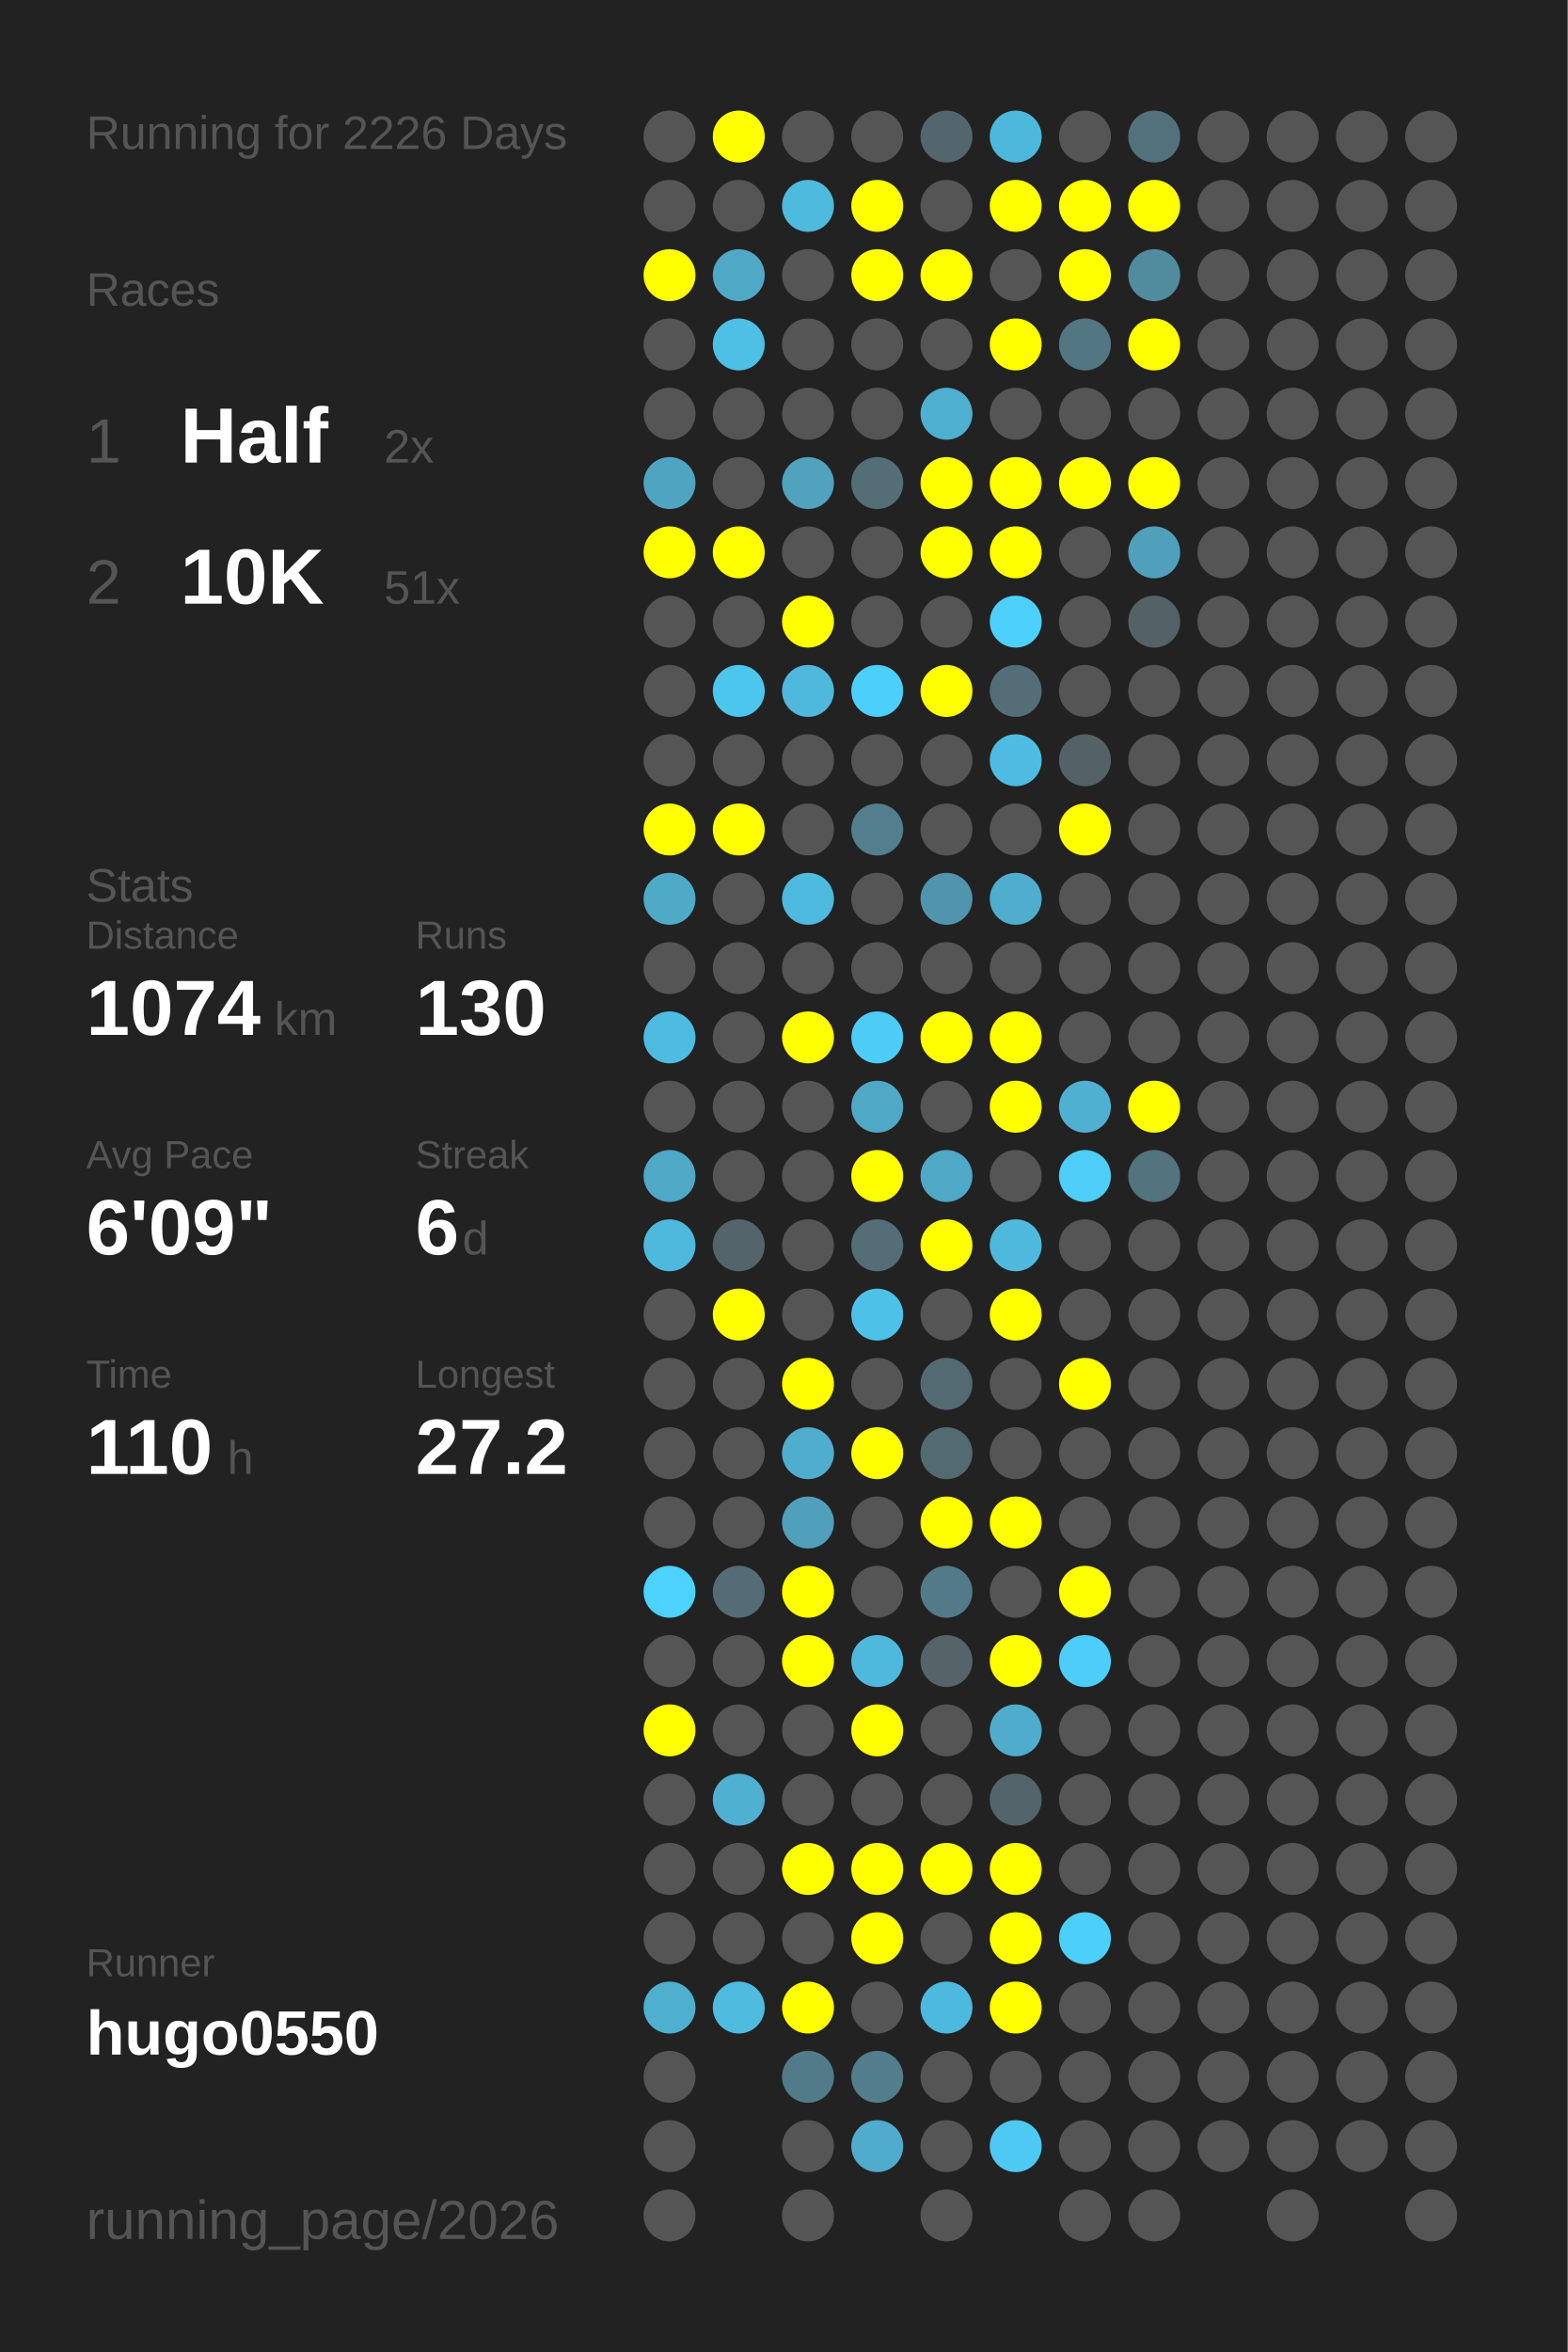
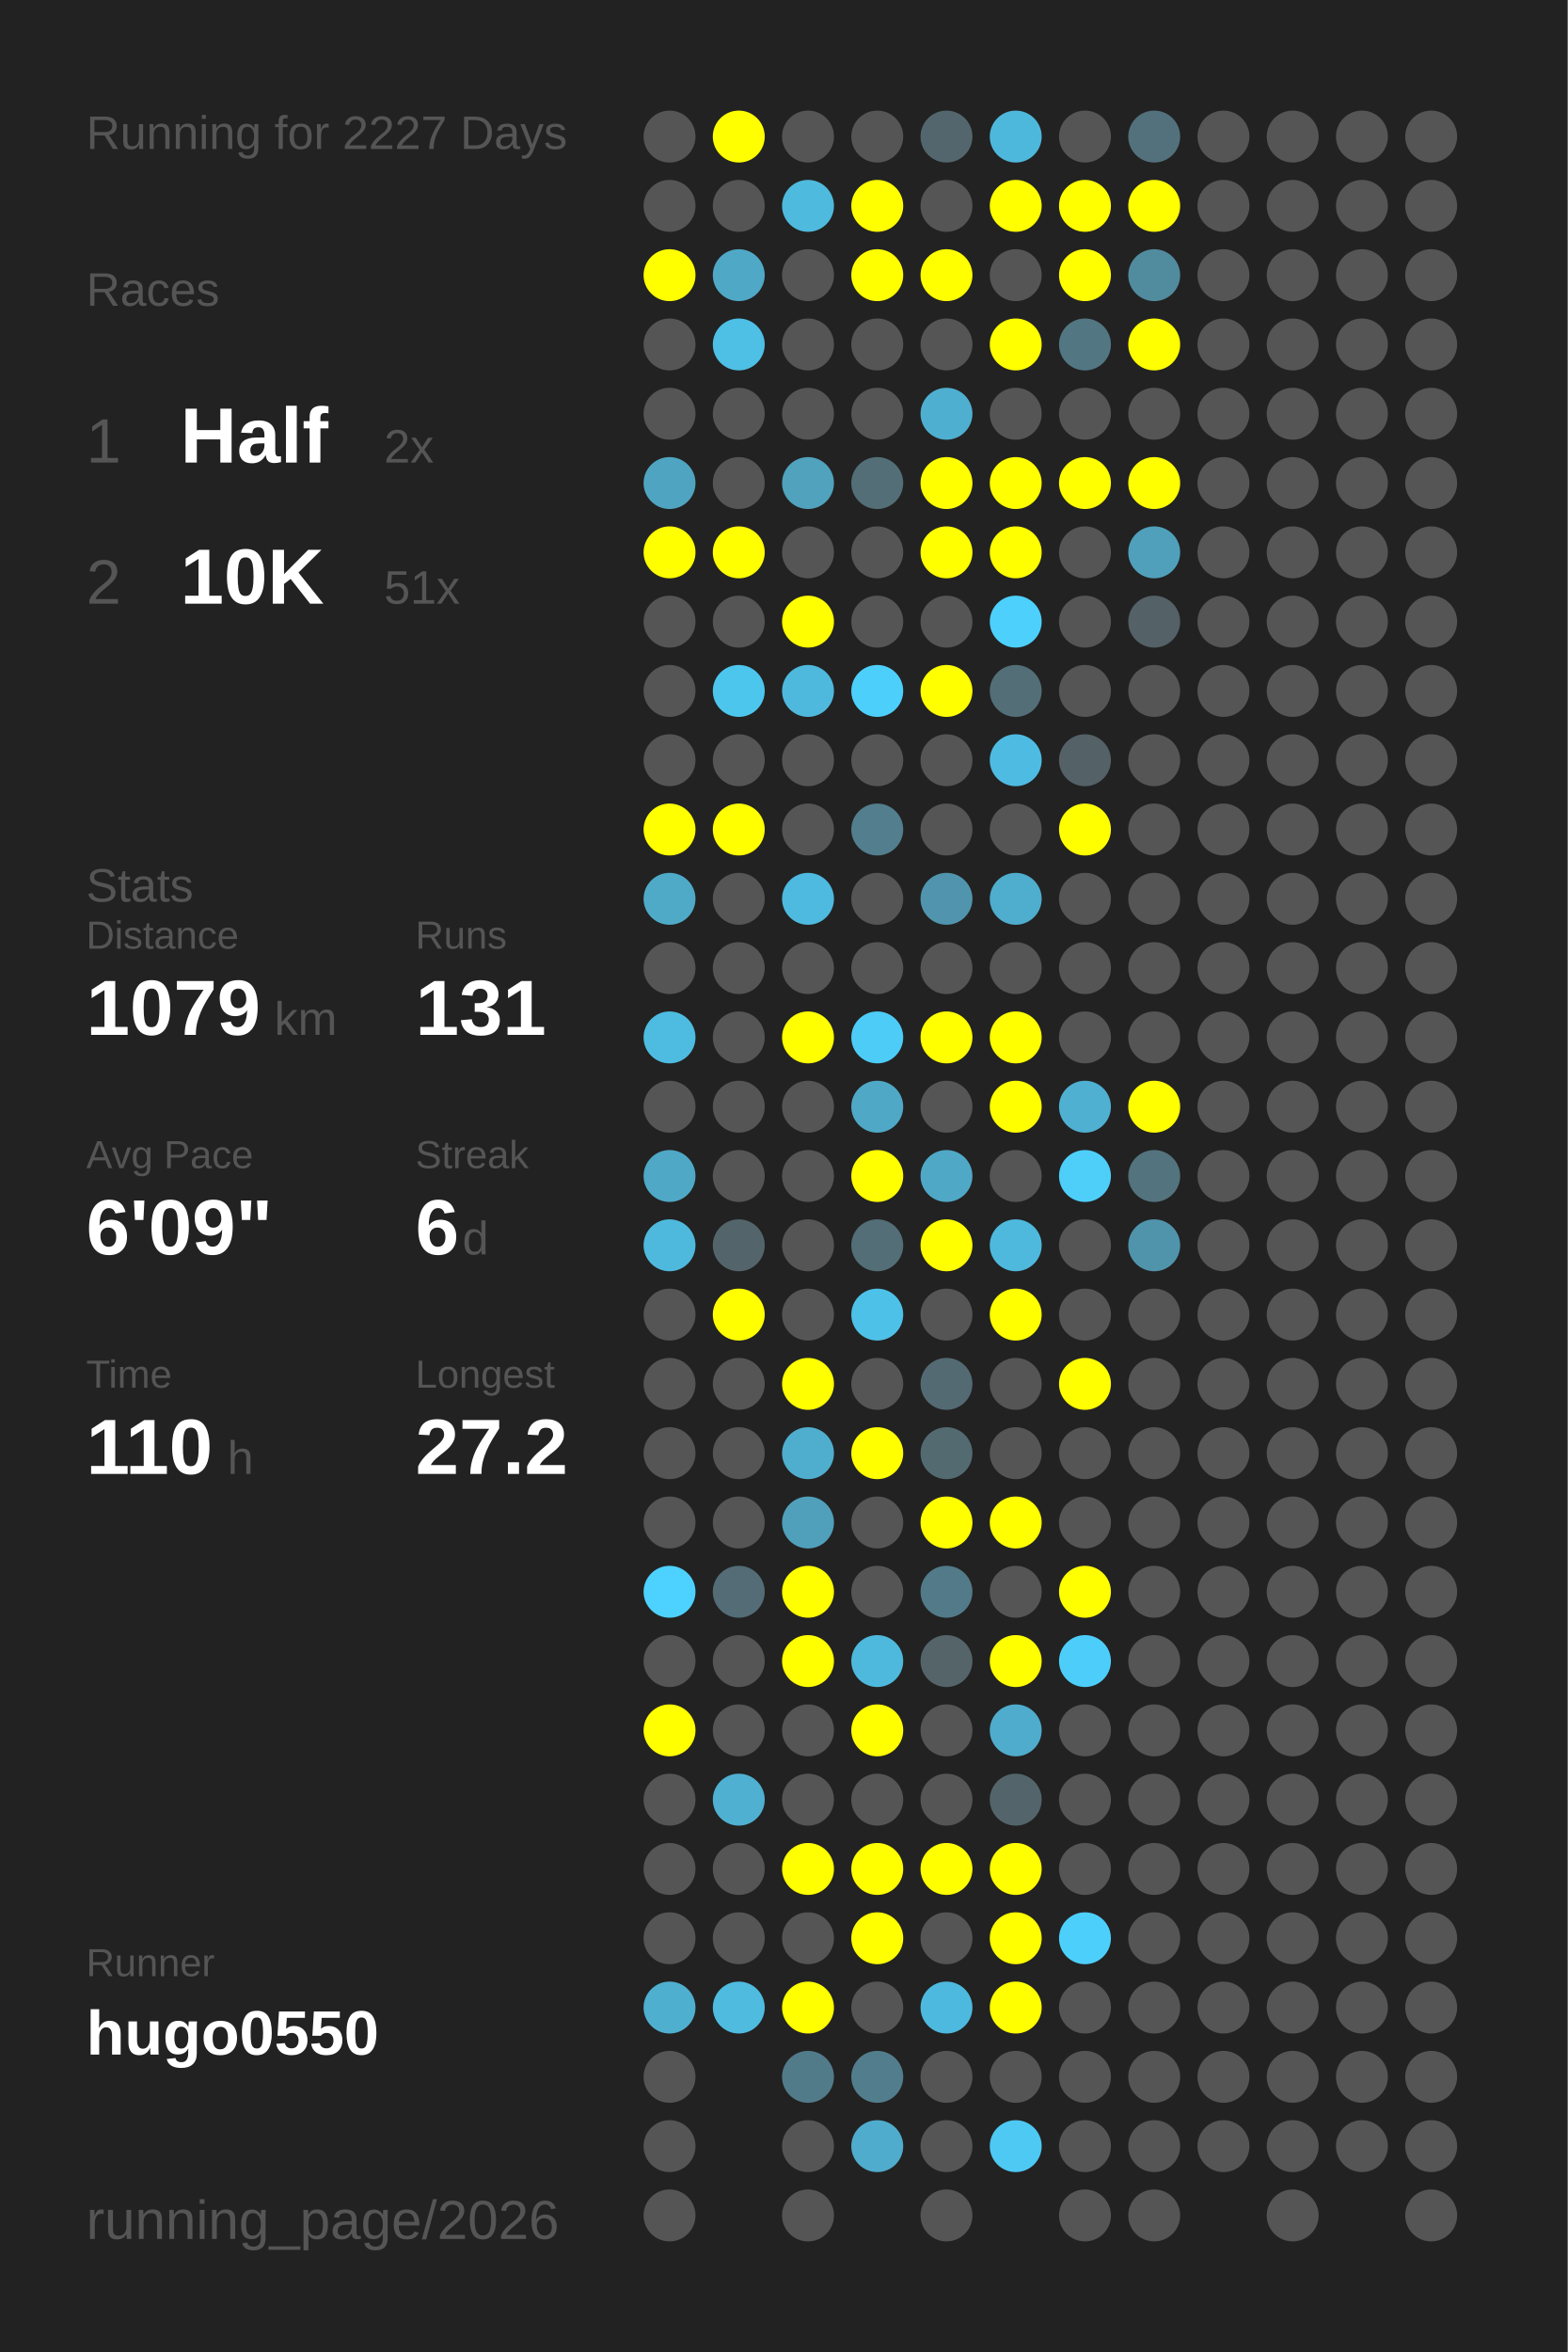
<svg xmlns="http://www.w3.org/2000/svg" baseProfile="full" height="300mm" version="1.1" viewBox="0,0,200,300" width="200mm">
  <defs />
  <rect fill="#222222" height="300" width="200" x="0" y="0" />
-   <text fill="#555555" style="font-size:6px; font-family:Arial;" x="11" y="19">Running for 2226 Days</text>
+   <text fill="#555555" style="font-size:6px; font-family:Arial;" x="11" y="19">Running for 2227 Days</text>
  <text fill="#555555" style="font-size:6px; font-family:Arial;" x="11" y="39">Races</text>
  <text fill="#555555" style="font-size:8px; font-family:Arial;" x="11" y="59">1</text>
  <text fill="#FFFFFF" style="font-size:10px; font-family:Arial; font-weight:bold;" x="23" y="59">Half</text>
  <text fill="#555555" style="font-size:6px; font-family:Arial;" x="49" y="59">2x</text>
  <text fill="#555555" style="font-size:8px; font-family:Arial;" x="11" y="77">2</text>
  <text fill="#FFFFFF" style="font-size:10px; font-family:Arial; font-weight:bold;" x="23" y="77">10K</text>
  <text fill="#555555" style="font-size:6px; font-family:Arial;" x="49" y="77">51x</text>
  <text fill="#555555" style="font-size:6px; font-family:Arial;" x="11" y="115">Stats</text>
  <text fill="#555555" style="font-size:5px; font-family:Arial;" x="11" y="121">Distance</text>
-   <text fill="#FFFFFF" style="font-size:10px; font-family:Arial; font-weight:bold;" x="11" y="132">1074</text>
+   <text fill="#FFFFFF" style="font-size:10px; font-family:Arial; font-weight:bold;" x="11" y="132">1079</text>
  <text fill="#555555" style="font-size:6px; font-family:Arial;" x="35" y="132">km</text>
  <text fill="#555555" style="font-size:5px; font-family:Arial;" x="53" y="121">Runs</text>
-   <text fill="#FFFFFF" style="font-size:10px; font-family:Arial; font-weight:bold;" x="53" y="132">130</text>
+   <text fill="#FFFFFF" style="font-size:10px; font-family:Arial; font-weight:bold;" x="53" y="132">131</text>
  <text fill="#555555" style="font-size:5px; font-family:Arial;" x="11" y="149">Avg Pace</text>
  <text fill="#FFFFFF" style="font-size:10px; font-family:Arial; font-weight:bold;" x="11" y="160">6'09"</text>
  <text fill="#555555" style="font-size:5px; font-family:Arial;" x="53" y="149">Streak</text>
  <text fill="#FFFFFF" style="font-size:10px; font-family:Arial; font-weight:bold;" x="53" y="160">6</text>
  <text fill="#555555" style="font-size:6px; font-family:Arial;" x="59" y="160">d</text>
  <text fill="#555555" style="font-size:5px; font-family:Arial;" x="11" y="177">Time</text>
  <text fill="#FFFFFF" style="font-size:10px; font-family:Arial; font-weight:bold;" x="11" y="188">110</text>
  <text fill="#555555" style="font-size:6px; font-family:Arial;" x="29" y="188">h</text>
  <text fill="#555555" style="font-size:5px; font-family:Arial;" x="53" y="177">Longest</text>
  <text fill="#FFFFFF" style="font-size:10px; font-family:Arial; font-weight:bold;" x="53" y="188">27.2</text>
  <text fill="#555555" style="font-size:5px; font-family:Arial;" x="11" y="252.065">Runner</text>
  <text fill="#FFFFFF" style="font-size:8px; font-family:Arial; font-weight:bold;" x="11" y="262.065">hugo0550</text>
  <text fill="#555555" style="font-size:7px; font-family:Arial;" x="11" y="285.581">running_page/2026</text>
  <circle cx="85.417" cy="17.419" fill="#555555" r="3.312" />
  <circle cx="85.417" cy="26.258" fill="#555555" r="3.312" />
  <circle cx="85.417" cy="35.097" fill="#FFFF00" r="3.312" />
  <circle cx="85.417" cy="43.935" fill="#555555" r="3.312" />
  <circle cx="85.417" cy="52.774" fill="#555555" r="3.312" />
  <circle cx="85.417" cy="61.613" fill="#4fa5c1" r="3.312" />
  <circle cx="85.417" cy="70.452" fill="#FFFF00" r="3.312" />
  <circle cx="85.417" cy="79.29" fill="#555555" r="3.312" />
  <circle cx="85.417" cy="88.129" fill="#555555" r="3.312" />
  <circle cx="85.417" cy="96.968" fill="#555555" r="3.312" />
  <circle cx="85.417" cy="105.806" fill="#FFFF00" r="3.312" />
  <circle cx="85.417" cy="114.645" fill="#4faac8" r="3.312" />
  <circle cx="85.417" cy="123.484" fill="#555555" r="3.312" />
  <circle cx="85.417" cy="132.323" fill="#4ebce1" r="3.312" />
  <circle cx="85.417" cy="141.161" fill="#555555" r="3.312" />
  <circle cx="85.417" cy="150" fill="#4fa8c6" r="3.312" />
  <circle cx="85.417" cy="158.839" fill="#4eb9dd" r="3.312" />
  <circle cx="85.417" cy="167.677" fill="#555555" r="3.312" />
  <circle cx="85.417" cy="176.516" fill="#555555" r="3.312" />
  <circle cx="85.417" cy="185.355" fill="#555555" r="3.312" />
  <circle cx="85.417" cy="194.194" fill="#555555" r="3.312" />
  <circle cx="85.417" cy="203.032" fill="#4dd1fe" r="3.312" />
  <circle cx="85.417" cy="211.871" fill="#555555" r="3.312" />
  <circle cx="85.417" cy="220.71" fill="#FFFF00" r="3.312" />
  <circle cx="85.417" cy="229.548" fill="#555555" r="3.312" />
  <circle cx="85.417" cy="238.387" fill="#555555" r="3.312" />
  <circle cx="85.417" cy="247.226" fill="#555555" r="3.312" />
  <circle cx="85.417" cy="256.065" fill="#4fafcf" r="3.312" />
  <circle cx="85.417" cy="264.903" fill="#555555" r="3.312" />
  <circle cx="85.417" cy="273.742" fill="#555555" r="3.312" />
  <circle cx="85.417" cy="282.581" fill="#555555" r="3.312" />
  <circle cx="94.25" cy="17.419" fill="#FFFF00" r="3.312" />
  <circle cx="94.25" cy="26.258" fill="#555555" r="3.312" />
  <circle cx="94.25" cy="35.097" fill="#4fa8c6" r="3.312" />
  <circle cx="94.25" cy="43.935" fill="#4ebfe5" r="3.312" />
  <circle cx="94.25" cy="52.774" fill="#555555" r="3.312" />
  <circle cx="94.25" cy="61.613" fill="#555555" r="3.312" />
  <circle cx="94.25" cy="70.452" fill="#FFFF00" r="3.312" />
  <circle cx="94.25" cy="79.29" fill="#555555" r="3.312" />
  <circle cx="94.25" cy="88.129" fill="#4dc6ee" r="3.312" />
  <circle cx="94.25" cy="96.968" fill="#555555" r="3.312" />
  <circle cx="94.25" cy="105.806" fill="#FFFF00" r="3.312" />
  <circle cx="94.25" cy="114.645" fill="#555555" r="3.312" />
  <circle cx="94.25" cy="123.484" fill="#555555" r="3.312" />
  <circle cx="94.25" cy="132.323" fill="#555555" r="3.312" />
  <circle cx="94.25" cy="141.161" fill="#555555" r="3.312" />
  <circle cx="94.25" cy="150" fill="#555555" r="3.312" />
  <circle cx="94.25" cy="158.839" fill="#53656b" r="3.312" />
  <circle cx="94.25" cy="167.677" fill="#FFFF00" r="3.312" />
  <circle cx="94.25" cy="176.516" fill="#555555" r="3.312" />
  <circle cx="94.25" cy="185.355" fill="#555555" r="3.312" />
  <circle cx="94.25" cy="194.194" fill="#555555" r="3.312" />
  <circle cx="94.25" cy="203.032" fill="#536c75" r="3.312" />
  <circle cx="94.25" cy="211.871" fill="#555555" r="3.312" />
  <circle cx="94.25" cy="220.71" fill="#555555" r="3.312" />
  <circle cx="94.25" cy="229.548" fill="#4fb0d1" r="3.312" />
  <circle cx="94.25" cy="238.387" fill="#555555" r="3.312" />
  <circle cx="94.25" cy="247.226" fill="#555555" r="3.312" />
  <circle cx="94.25" cy="256.065" fill="#4ebbdf" r="3.312" />
  <circle cx="103.083" cy="17.419" fill="#555555" r="3.312" />
  <circle cx="103.083" cy="26.258" fill="#4ebade" r="3.312" />
  <circle cx="103.083" cy="35.097" fill="#555555" r="3.312" />
  <circle cx="103.083" cy="43.935" fill="#555555" r="3.312" />
  <circle cx="103.083" cy="52.774" fill="#555555" r="3.312" />
  <circle cx="103.083" cy="61.613" fill="#50a2bd" r="3.312" />
  <circle cx="103.083" cy="70.452" fill="#555555" r="3.312" />
  <circle cx="103.083" cy="79.29" fill="#FFFF00" r="3.312" />
  <circle cx="103.083" cy="88.129" fill="#4eb9dd" r="3.312" />
  <circle cx="103.083" cy="96.968" fill="#555555" r="3.312" />
  <circle cx="103.083" cy="105.806" fill="#555555" r="3.312" />
  <circle cx="103.083" cy="114.645" fill="#4ebadf" r="3.312" />
  <circle cx="103.083" cy="123.484" fill="#555555" r="3.312" />
  <circle cx="103.083" cy="132.323" fill="#FFFF00" r="3.312" />
  <circle cx="103.083" cy="141.161" fill="#555555" r="3.312" />
  <circle cx="103.083" cy="150" fill="#555555" r="3.312" />
  <circle cx="103.083" cy="158.839" fill="#555555" r="3.312" />
  <circle cx="103.083" cy="167.677" fill="#555555" r="3.312" />
  <circle cx="103.083" cy="176.516" fill="#FFFF00" r="3.312" />
  <circle cx="103.083" cy="185.355" fill="#4faece" r="3.312" />
  <circle cx="103.083" cy="194.194" fill="#50a0bb" r="3.312" />
  <circle cx="103.083" cy="203.032" fill="#FFFF00" r="3.312" />
  <circle cx="103.083" cy="211.871" fill="#FFFF00" r="3.312" />
  <circle cx="103.083" cy="220.71" fill="#555555" r="3.312" />
  <circle cx="103.083" cy="229.548" fill="#555555" r="3.312" />
  <circle cx="103.083" cy="238.387" fill="#FFFF00" r="3.312" />
  <circle cx="103.083" cy="247.226" fill="#555555" r="3.312" />
  <circle cx="103.083" cy="256.065" fill="#FFFF00" r="3.312" />
  <circle cx="103.083" cy="264.903" fill="#527b89" r="3.312" />
  <circle cx="103.083" cy="273.742" fill="#555555" r="3.312" />
  <circle cx="103.083" cy="282.581" fill="#555555" r="3.312" />
  <circle cx="111.917" cy="17.419" fill="#555555" r="3.312" />
  <circle cx="111.917" cy="26.258" fill="#FFFF00" r="3.312" />
  <circle cx="111.917" cy="35.097" fill="#FFFF00" r="3.312" />
  <circle cx="111.917" cy="43.935" fill="#555555" r="3.312" />
  <circle cx="111.917" cy="52.774" fill="#555555" r="3.312" />
  <circle cx="111.917" cy="61.613" fill="#536e77" r="3.312" />
  <circle cx="111.917" cy="70.452" fill="#555555" r="3.312" />
  <circle cx="111.917" cy="79.29" fill="#555555" r="3.312" />
  <circle cx="111.917" cy="88.129" fill="#4dcffb" r="3.312" />
  <circle cx="111.917" cy="96.968" fill="#555555" r="3.312" />
  <circle cx="111.917" cy="105.806" fill="#527e8d" r="3.312" />
  <circle cx="111.917" cy="114.645" fill="#555555" r="3.312" />
  <circle cx="111.917" cy="123.484" fill="#555555" r="3.312" />
  <circle cx="111.917" cy="132.323" fill="#4dccf7" r="3.312" />
  <circle cx="111.917" cy="141.161" fill="#4fa8c6" r="3.312" />
  <circle cx="111.917" cy="150" fill="#FFFF00" r="3.312" />
  <circle cx="111.917" cy="158.839" fill="#536e77" r="3.312" />
  <circle cx="111.917" cy="167.677" fill="#4ec1e8" r="3.312" />
  <circle cx="111.917" cy="176.516" fill="#555555" r="3.312" />
  <circle cx="111.917" cy="185.355" fill="#FFFF00" r="3.312" />
  <circle cx="111.917" cy="194.194" fill="#555555" r="3.312" />
  <circle cx="111.917" cy="203.032" fill="#555555" r="3.312" />
  <circle cx="111.917" cy="211.871" fill="#4eb9dd" r="3.312" />
  <circle cx="111.917" cy="220.71" fill="#FFFF00" r="3.312" />
  <circle cx="111.917" cy="229.548" fill="#555555" r="3.312" />
  <circle cx="111.917" cy="238.387" fill="#FFFF00" r="3.312" />
  <circle cx="111.917" cy="247.226" fill="#FFFF00" r="3.312" />
  <circle cx="111.917" cy="256.065" fill="#555555" r="3.312" />
  <circle cx="111.917" cy="264.903" fill="#527d8c" r="3.312" />
  <circle cx="111.917" cy="273.742" fill="#4faccc" r="3.312" />
  <circle cx="120.75" cy="17.419" fill="#53666d" r="3.312" />
  <circle cx="120.75" cy="26.258" fill="#555555" r="3.312" />
  <circle cx="120.75" cy="35.097" fill="#FFFF00" r="3.312" />
  <circle cx="120.75" cy="43.935" fill="#555555" r="3.312" />
  <circle cx="120.75" cy="52.774" fill="#4fafd0" r="3.312" />
  <circle cx="120.75" cy="61.613" fill="#FFFF00" r="3.312" />
  <circle cx="120.75" cy="70.452" fill="#FFFF00" r="3.312" />
  <circle cx="120.75" cy="79.29" fill="#555555" r="3.312" />
  <circle cx="120.75" cy="88.129" fill="#FFFF00" r="3.312" />
  <circle cx="120.75" cy="96.968" fill="#555555" r="3.312" />
  <circle cx="120.75" cy="105.806" fill="#555555" r="3.312" />
  <circle cx="120.75" cy="114.645" fill="#5095ad" r="3.312" />
  <circle cx="120.75" cy="123.484" fill="#555555" r="3.312" />
  <circle cx="120.75" cy="132.323" fill="#FFFF00" r="3.312" />
  <circle cx="120.75" cy="141.161" fill="#555555" r="3.312" />
  <circle cx="120.75" cy="150" fill="#4fa8c6" r="3.312" />
  <circle cx="120.75" cy="158.839" fill="#FFFF00" r="3.312" />
  <circle cx="120.75" cy="167.677" fill="#555555" r="3.312" />
  <circle cx="120.75" cy="176.516" fill="#536a72" r="3.312" />
  <circle cx="120.75" cy="185.355" fill="#536a71" r="3.312" />
  <circle cx="120.75" cy="194.194" fill="#FFFF00" r="3.312" />
  <circle cx="120.75" cy="203.032" fill="#527a88" r="3.312" />
  <circle cx="120.75" cy="211.871" fill="#546469" r="3.312" />
  <circle cx="120.75" cy="220.71" fill="#555555" r="3.312" />
  <circle cx="120.75" cy="229.548" fill="#555555" r="3.312" />
  <circle cx="120.75" cy="238.387" fill="#FFFF00" r="3.312" />
  <circle cx="120.75" cy="247.226" fill="#555555" r="3.312" />
  <circle cx="120.75" cy="256.065" fill="#4eb9de" r="3.312" />
  <circle cx="120.75" cy="264.903" fill="#555555" r="3.312" />
  <circle cx="120.75" cy="273.742" fill="#555555" r="3.312" />
  <circle cx="120.75" cy="282.581" fill="#555555" r="3.312" />
  <circle cx="129.583" cy="17.419" fill="#4eb8dc" r="3.312" />
  <circle cx="129.583" cy="26.258" fill="#FFFF00" r="3.312" />
  <circle cx="129.583" cy="35.097" fill="#555555" r="3.312" />
  <circle cx="129.583" cy="43.935" fill="#FFFF00" r="3.312" />
  <circle cx="129.583" cy="52.774" fill="#555555" r="3.312" />
  <circle cx="129.583" cy="61.613" fill="#FFFF00" r="3.312" />
  <circle cx="129.583" cy="70.452" fill="#FFFF00" r="3.312" />
  <circle cx="129.583" cy="79.29" fill="#4dd0fc" r="3.312" />
  <circle cx="129.583" cy="88.129" fill="#536e77" r="3.312" />
  <circle cx="129.583" cy="96.968" fill="#4ebce2" r="3.312" />
  <circle cx="129.583" cy="105.806" fill="#555555" r="3.312" />
  <circle cx="129.583" cy="114.645" fill="#4fadcd" r="3.312" />
  <circle cx="129.583" cy="123.484" fill="#555555" r="3.312" />
  <circle cx="129.583" cy="132.323" fill="#FFFF00" r="3.312" />
  <circle cx="129.583" cy="141.161" fill="#FFFF00" r="3.312" />
  <circle cx="129.583" cy="150" fill="#555555" r="3.312" />
  <circle cx="129.583" cy="158.839" fill="#4eb9dd" r="3.312" />
  <circle cx="129.583" cy="167.677" fill="#FFFF00" r="3.312" />
  <circle cx="129.583" cy="176.516" fill="#555555" r="3.312" />
  <circle cx="129.583" cy="185.355" fill="#555555" r="3.312" />
  <circle cx="129.583" cy="194.194" fill="#FFFF00" r="3.312" />
  <circle cx="129.583" cy="203.032" fill="#555555" r="3.312" />
  <circle cx="129.583" cy="211.871" fill="#FFFF00" r="3.312" />
  <circle cx="129.583" cy="220.71" fill="#4faccc" r="3.312" />
  <circle cx="129.583" cy="229.548" fill="#53656b" r="3.312" />
  <circle cx="129.583" cy="238.387" fill="#FFFF00" r="3.312" />
  <circle cx="129.583" cy="247.226" fill="#FFFF00" r="3.312" />
  <circle cx="129.583" cy="256.065" fill="#FFFF00" r="3.312" />
  <circle cx="129.583" cy="264.903" fill="#555555" r="3.312" />
  <circle cx="129.583" cy="273.742" fill="#4dc9f3" r="3.312" />
  <circle cx="138.417" cy="17.419" fill="#555555" r="3.312" />
  <circle cx="138.417" cy="26.258" fill="#FFFF00" r="3.312" />
  <circle cx="138.417" cy="35.097" fill="#FFFF00" r="3.312" />
  <circle cx="138.417" cy="43.935" fill="#527682" r="3.312" />
  <circle cx="138.417" cy="52.774" fill="#555555" r="3.312" />
  <circle cx="138.417" cy="61.613" fill="#FFFF00" r="3.312" />
  <circle cx="138.417" cy="70.452" fill="#555555" r="3.312" />
  <circle cx="138.417" cy="79.29" fill="#555555" r="3.312" />
  <circle cx="138.417" cy="88.129" fill="#555555" r="3.312" />
  <circle cx="138.417" cy="96.968" fill="#546166" r="3.312" />
  <circle cx="138.417" cy="105.806" fill="#FFFF00" r="3.312" />
  <circle cx="138.417" cy="114.645" fill="#555555" r="3.312" />
  <circle cx="138.417" cy="123.484" fill="#555555" r="3.312" />
  <circle cx="138.417" cy="132.323" fill="#555555" r="3.312" />
  <circle cx="138.417" cy="141.161" fill="#4fb0d1" r="3.312" />
  <circle cx="138.417" cy="150" fill="#4dcffa" r="3.312" />
  <circle cx="138.417" cy="158.839" fill="#555555" r="3.312" />
  <circle cx="138.417" cy="167.677" fill="#555555" r="3.312" />
  <circle cx="138.417" cy="176.516" fill="#FFFF00" r="3.312" />
  <circle cx="138.417" cy="185.355" fill="#555555" r="3.312" />
  <circle cx="138.417" cy="194.194" fill="#555555" r="3.312" />
  <circle cx="138.417" cy="203.032" fill="#FFFF00" r="3.312" />
  <circle cx="138.417" cy="211.871" fill="#4dcefa" r="3.312" />
  <circle cx="138.417" cy="220.71" fill="#555555" r="3.312" />
  <circle cx="138.417" cy="229.548" fill="#555555" r="3.312" />
  <circle cx="138.417" cy="238.387" fill="#555555" r="3.312" />
  <circle cx="138.417" cy="247.226" fill="#4dcffb" r="3.312" />
  <circle cx="138.417" cy="256.065" fill="#555555" r="3.312" />
  <circle cx="138.417" cy="264.903" fill="#555555" r="3.312" />
  <circle cx="138.417" cy="273.742" fill="#555555" r="3.312" />
  <circle cx="138.417" cy="282.581" fill="#555555" r="3.312" />
  <circle cx="147.25" cy="17.419" fill="#53717c" r="3.312" />
  <circle cx="147.25" cy="26.258" fill="#FFFF00" r="3.312" />
  <circle cx="147.25" cy="35.097" fill="#518b9e" r="3.312" />
  <circle cx="147.25" cy="43.935" fill="#FFFF00" r="3.312" />
  <circle cx="147.25" cy="52.774" fill="#555555" r="3.312" />
  <circle cx="147.25" cy="61.613" fill="#FFFF00" r="3.312" />
  <circle cx="147.25" cy="70.452" fill="#50a0bb" r="3.312" />
  <circle cx="147.25" cy="79.29" fill="#546166" r="3.312" />
  <circle cx="147.25" cy="88.129" fill="#555555" r="3.312" />
  <circle cx="147.25" cy="96.968" fill="#555555" r="3.312" />
  <circle cx="147.25" cy="105.806" fill="#555555" r="3.312" />
  <circle cx="147.25" cy="114.645" fill="#555555" r="3.312" />
  <circle cx="147.25" cy="123.484" fill="#555555" r="3.312" />
  <circle cx="147.25" cy="132.323" fill="#555555" r="3.312" />
  <circle cx="147.25" cy="141.161" fill="#FFFF00" r="3.312" />
  <circle cx="147.25" cy="150" fill="#53737e" r="3.312" />
-   <circle cx="147.25" cy="158.839" fill="#555555" r="3.312" />
+   <circle cx="147.25" cy="158.839" fill="#5094ac" r="3.312" />
  <circle cx="147.25" cy="167.677" fill="#555555" r="3.312" />
  <circle cx="147.25" cy="176.516" fill="#555555" r="3.312" />
  <circle cx="147.25" cy="185.355" fill="#555555" r="3.312" />
  <circle cx="147.25" cy="194.194" fill="#555555" r="3.312" />
  <circle cx="147.25" cy="203.032" fill="#555555" r="3.312" />
  <circle cx="147.25" cy="211.871" fill="#555555" r="3.312" />
  <circle cx="147.25" cy="220.71" fill="#555555" r="3.312" />
  <circle cx="147.25" cy="229.548" fill="#555555" r="3.312" />
  <circle cx="147.25" cy="238.387" fill="#555555" r="3.312" />
  <circle cx="147.25" cy="247.226" fill="#555555" r="3.312" />
  <circle cx="147.25" cy="256.065" fill="#555555" r="3.312" />
  <circle cx="147.25" cy="264.903" fill="#555555" r="3.312" />
  <circle cx="147.25" cy="273.742" fill="#555555" r="3.312" />
  <circle cx="147.25" cy="282.581" fill="#555555" r="3.312" />
  <circle cx="156.083" cy="17.419" fill="#555555" r="3.312" />
  <circle cx="156.083" cy="26.258" fill="#555555" r="3.312" />
  <circle cx="156.083" cy="35.097" fill="#555555" r="3.312" />
  <circle cx="156.083" cy="43.935" fill="#555555" r="3.312" />
  <circle cx="156.083" cy="52.774" fill="#555555" r="3.312" />
  <circle cx="156.083" cy="61.613" fill="#555555" r="3.312" />
  <circle cx="156.083" cy="70.452" fill="#555555" r="3.312" />
  <circle cx="156.083" cy="79.29" fill="#555555" r="3.312" />
  <circle cx="156.083" cy="88.129" fill="#555555" r="3.312" />
  <circle cx="156.083" cy="96.968" fill="#555555" r="3.312" />
  <circle cx="156.083" cy="105.806" fill="#555555" r="3.312" />
  <circle cx="156.083" cy="114.645" fill="#555555" r="3.312" />
  <circle cx="156.083" cy="123.484" fill="#555555" r="3.312" />
  <circle cx="156.083" cy="132.323" fill="#555555" r="3.312" />
  <circle cx="156.083" cy="141.161" fill="#555555" r="3.312" />
  <circle cx="156.083" cy="150" fill="#555555" r="3.312" />
  <circle cx="156.083" cy="158.839" fill="#555555" r="3.312" />
  <circle cx="156.083" cy="167.677" fill="#555555" r="3.312" />
  <circle cx="156.083" cy="176.516" fill="#555555" r="3.312" />
  <circle cx="156.083" cy="185.355" fill="#555555" r="3.312" />
  <circle cx="156.083" cy="194.194" fill="#555555" r="3.312" />
  <circle cx="156.083" cy="203.032" fill="#555555" r="3.312" />
  <circle cx="156.083" cy="211.871" fill="#555555" r="3.312" />
  <circle cx="156.083" cy="220.71" fill="#555555" r="3.312" />
  <circle cx="156.083" cy="229.548" fill="#555555" r="3.312" />
  <circle cx="156.083" cy="238.387" fill="#555555" r="3.312" />
  <circle cx="156.083" cy="247.226" fill="#555555" r="3.312" />
  <circle cx="156.083" cy="256.065" fill="#555555" r="3.312" />
  <circle cx="156.083" cy="264.903" fill="#555555" r="3.312" />
  <circle cx="156.083" cy="273.742" fill="#555555" r="3.312" />
  <circle cx="164.917" cy="17.419" fill="#555555" r="3.312" />
  <circle cx="164.917" cy="26.258" fill="#555555" r="3.312" />
  <circle cx="164.917" cy="35.097" fill="#555555" r="3.312" />
  <circle cx="164.917" cy="43.935" fill="#555555" r="3.312" />
  <circle cx="164.917" cy="52.774" fill="#555555" r="3.312" />
  <circle cx="164.917" cy="61.613" fill="#555555" r="3.312" />
  <circle cx="164.917" cy="70.452" fill="#555555" r="3.312" />
  <circle cx="164.917" cy="79.29" fill="#555555" r="3.312" />
  <circle cx="164.917" cy="88.129" fill="#555555" r="3.312" />
  <circle cx="164.917" cy="96.968" fill="#555555" r="3.312" />
  <circle cx="164.917" cy="105.806" fill="#555555" r="3.312" />
  <circle cx="164.917" cy="114.645" fill="#555555" r="3.312" />
  <circle cx="164.917" cy="123.484" fill="#555555" r="3.312" />
  <circle cx="164.917" cy="132.323" fill="#555555" r="3.312" />
  <circle cx="164.917" cy="141.161" fill="#555555" r="3.312" />
  <circle cx="164.917" cy="150" fill="#555555" r="3.312" />
  <circle cx="164.917" cy="158.839" fill="#555555" r="3.312" />
  <circle cx="164.917" cy="167.677" fill="#555555" r="3.312" />
  <circle cx="164.917" cy="176.516" fill="#555555" r="3.312" />
  <circle cx="164.917" cy="185.355" fill="#555555" r="3.312" />
  <circle cx="164.917" cy="194.194" fill="#555555" r="3.312" />
  <circle cx="164.917" cy="203.032" fill="#555555" r="3.312" />
  <circle cx="164.917" cy="211.871" fill="#555555" r="3.312" />
  <circle cx="164.917" cy="220.71" fill="#555555" r="3.312" />
  <circle cx="164.917" cy="229.548" fill="#555555" r="3.312" />
  <circle cx="164.917" cy="238.387" fill="#555555" r="3.312" />
  <circle cx="164.917" cy="247.226" fill="#555555" r="3.312" />
  <circle cx="164.917" cy="256.065" fill="#555555" r="3.312" />
  <circle cx="164.917" cy="264.903" fill="#555555" r="3.312" />
  <circle cx="164.917" cy="273.742" fill="#555555" r="3.312" />
  <circle cx="164.917" cy="282.581" fill="#555555" r="3.312" />
  <circle cx="173.75" cy="17.419" fill="#555555" r="3.312" />
  <circle cx="173.75" cy="26.258" fill="#555555" r="3.312" />
  <circle cx="173.75" cy="35.097" fill="#555555" r="3.312" />
  <circle cx="173.75" cy="43.935" fill="#555555" r="3.312" />
  <circle cx="173.75" cy="52.774" fill="#555555" r="3.312" />
  <circle cx="173.75" cy="61.613" fill="#555555" r="3.312" />
  <circle cx="173.75" cy="70.452" fill="#555555" r="3.312" />
  <circle cx="173.75" cy="79.29" fill="#555555" r="3.312" />
  <circle cx="173.75" cy="88.129" fill="#555555" r="3.312" />
  <circle cx="173.75" cy="96.968" fill="#555555" r="3.312" />
  <circle cx="173.75" cy="105.806" fill="#555555" r="3.312" />
  <circle cx="173.75" cy="114.645" fill="#555555" r="3.312" />
  <circle cx="173.75" cy="123.484" fill="#555555" r="3.312" />
  <circle cx="173.75" cy="132.323" fill="#555555" r="3.312" />
  <circle cx="173.75" cy="141.161" fill="#555555" r="3.312" />
  <circle cx="173.75" cy="150" fill="#555555" r="3.312" />
  <circle cx="173.75" cy="158.839" fill="#555555" r="3.312" />
  <circle cx="173.75" cy="167.677" fill="#555555" r="3.312" />
  <circle cx="173.75" cy="176.516" fill="#555555" r="3.312" />
  <circle cx="173.75" cy="185.355" fill="#555555" r="3.312" />
  <circle cx="173.75" cy="194.194" fill="#555555" r="3.312" />
  <circle cx="173.75" cy="203.032" fill="#555555" r="3.312" />
  <circle cx="173.75" cy="211.871" fill="#555555" r="3.312" />
  <circle cx="173.75" cy="220.71" fill="#555555" r="3.312" />
  <circle cx="173.75" cy="229.548" fill="#555555" r="3.312" />
  <circle cx="173.75" cy="238.387" fill="#555555" r="3.312" />
  <circle cx="173.75" cy="247.226" fill="#555555" r="3.312" />
  <circle cx="173.75" cy="256.065" fill="#555555" r="3.312" />
  <circle cx="173.75" cy="264.903" fill="#555555" r="3.312" />
  <circle cx="173.75" cy="273.742" fill="#555555" r="3.312" />
  <circle cx="182.583" cy="17.419" fill="#555555" r="3.312" />
  <circle cx="182.583" cy="26.258" fill="#555555" r="3.312" />
  <circle cx="182.583" cy="35.097" fill="#555555" r="3.312" />
  <circle cx="182.583" cy="43.935" fill="#555555" r="3.312" />
  <circle cx="182.583" cy="52.774" fill="#555555" r="3.312" />
  <circle cx="182.583" cy="61.613" fill="#555555" r="3.312" />
  <circle cx="182.583" cy="70.452" fill="#555555" r="3.312" />
  <circle cx="182.583" cy="79.29" fill="#555555" r="3.312" />
  <circle cx="182.583" cy="88.129" fill="#555555" r="3.312" />
  <circle cx="182.583" cy="96.968" fill="#555555" r="3.312" />
  <circle cx="182.583" cy="105.806" fill="#555555" r="3.312" />
  <circle cx="182.583" cy="114.645" fill="#555555" r="3.312" />
  <circle cx="182.583" cy="123.484" fill="#555555" r="3.312" />
  <circle cx="182.583" cy="132.323" fill="#555555" r="3.312" />
  <circle cx="182.583" cy="141.161" fill="#555555" r="3.312" />
  <circle cx="182.583" cy="150" fill="#555555" r="3.312" />
  <circle cx="182.583" cy="158.839" fill="#555555" r="3.312" />
  <circle cx="182.583" cy="167.677" fill="#555555" r="3.312" />
  <circle cx="182.583" cy="176.516" fill="#555555" r="3.312" />
  <circle cx="182.583" cy="185.355" fill="#555555" r="3.312" />
  <circle cx="182.583" cy="194.194" fill="#555555" r="3.312" />
  <circle cx="182.583" cy="203.032" fill="#555555" r="3.312" />
  <circle cx="182.583" cy="211.871" fill="#555555" r="3.312" />
  <circle cx="182.583" cy="220.71" fill="#555555" r="3.312" />
  <circle cx="182.583" cy="229.548" fill="#555555" r="3.312" />
  <circle cx="182.583" cy="238.387" fill="#555555" r="3.312" />
  <circle cx="182.583" cy="247.226" fill="#555555" r="3.312" />
  <circle cx="182.583" cy="256.065" fill="#555555" r="3.312" />
  <circle cx="182.583" cy="264.903" fill="#555555" r="3.312" />
  <circle cx="182.583" cy="273.742" fill="#555555" r="3.312" />
  <circle cx="182.583" cy="282.581" fill="#555555" r="3.312" />
</svg>
